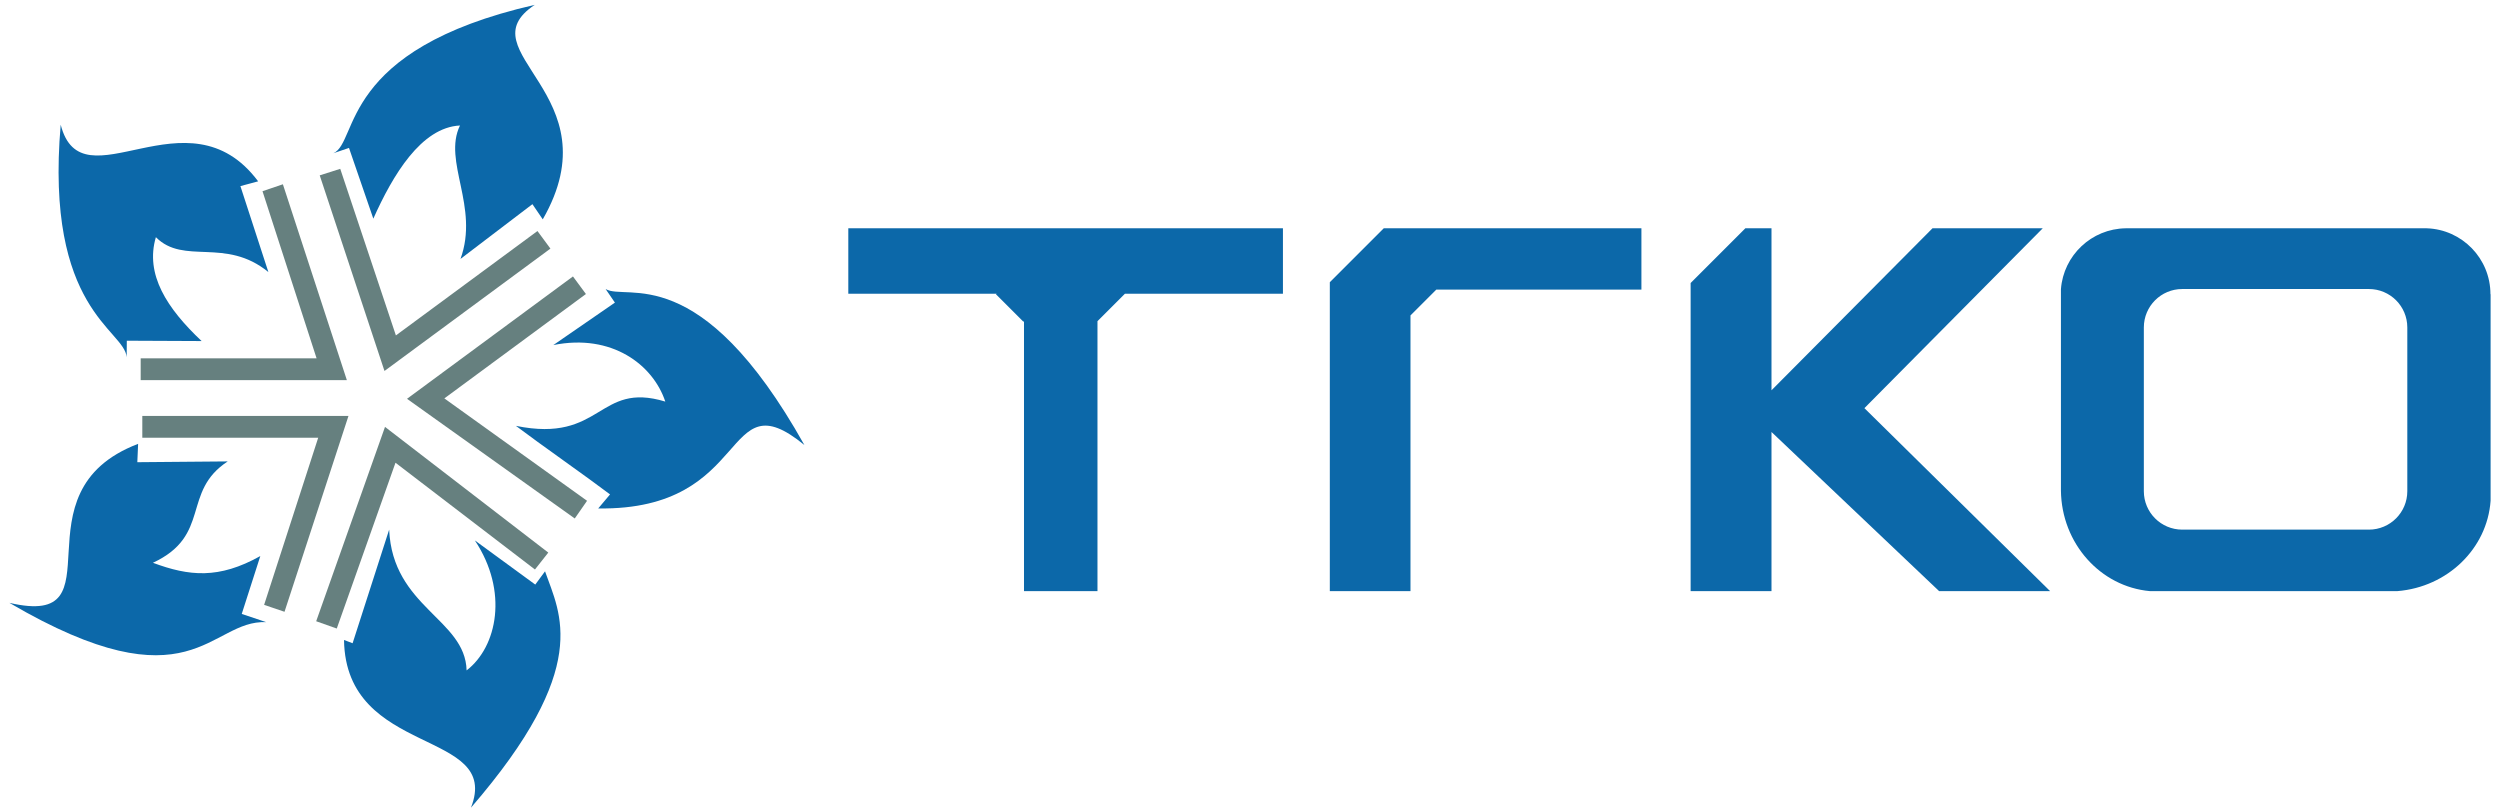
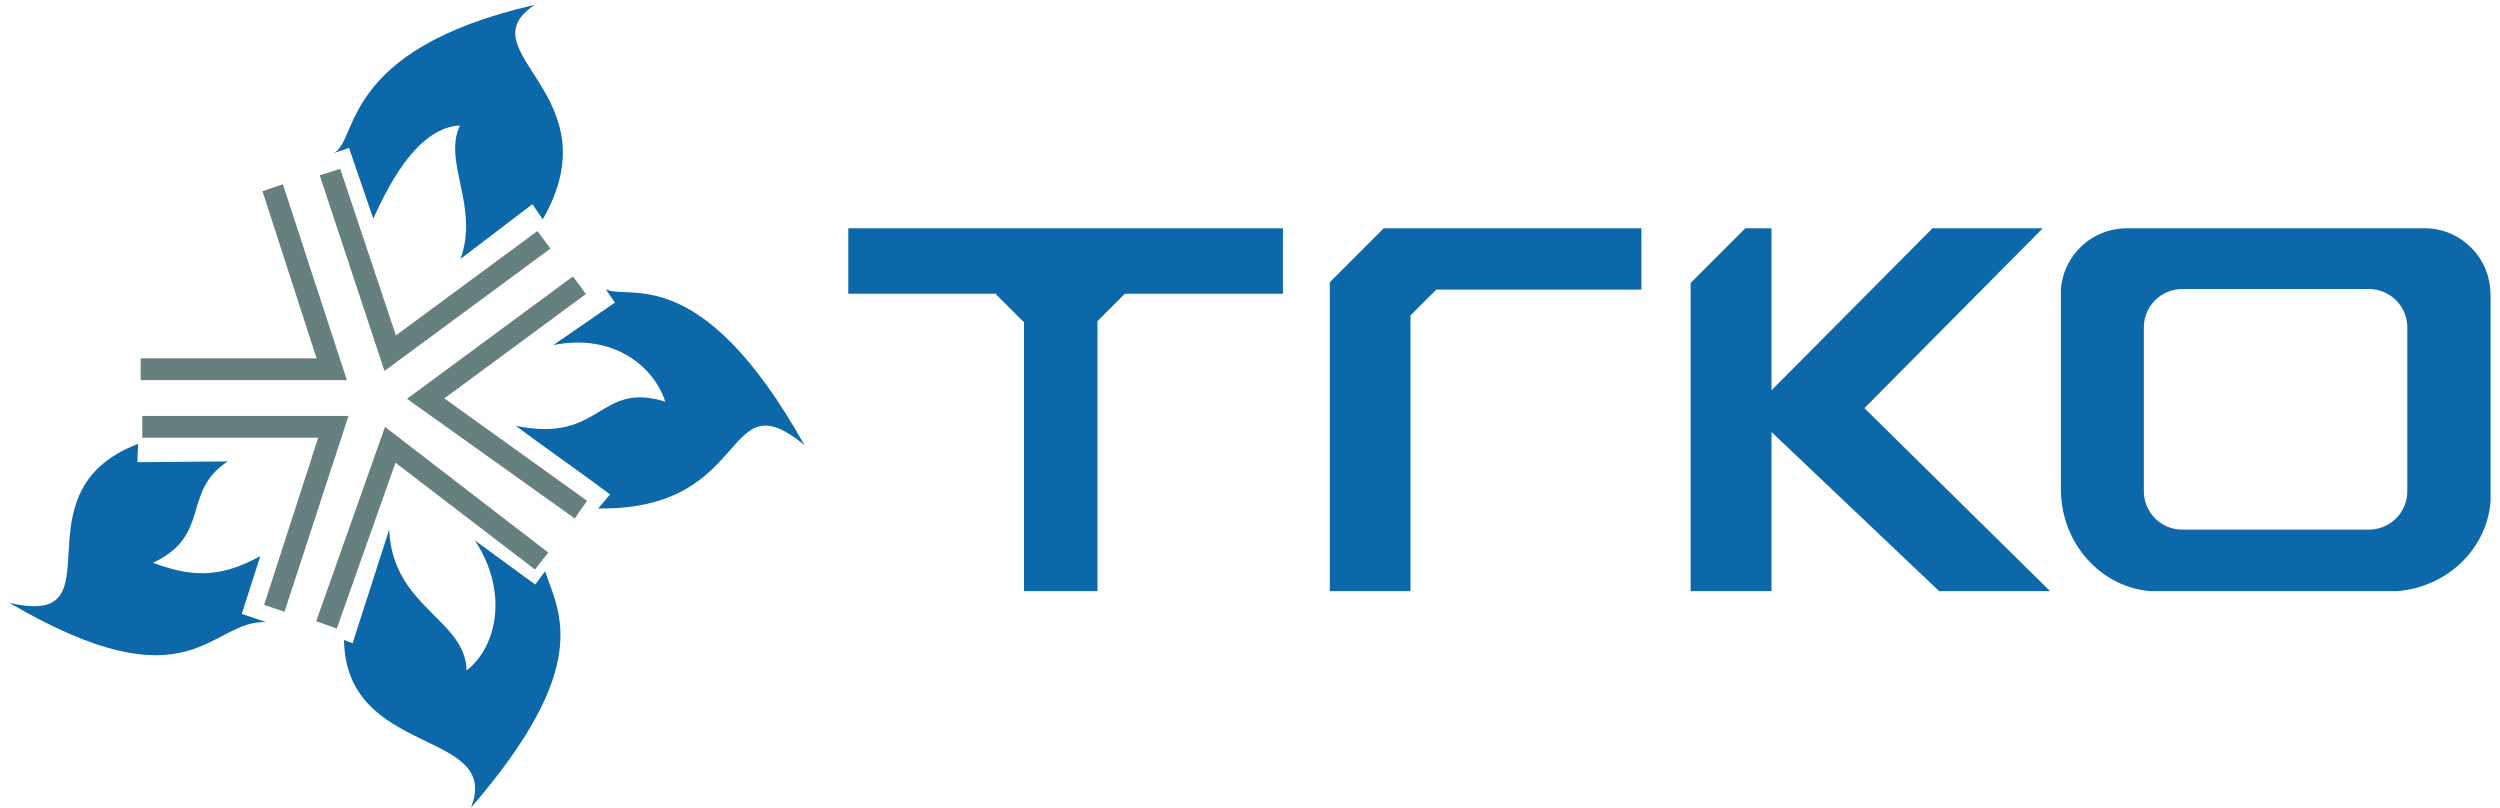
<svg xmlns="http://www.w3.org/2000/svg" xml:space="preserve" width="67.733mm" height="21.872mm" version="1.1" style="shape-rendering:geometricPrecision; text-rendering:geometricPrecision; image-rendering:optimizeQuality; fill-rule:evenodd; clip-rule:evenodd" viewBox="0 0 6773.32 2187.22">
  <defs>
    <style type="text/css">
            
                .fil1 {fill:#0C68A9}
                .fil0 {fill:#66807F}
            
        </style>
  </defs>
  <polygon class="fil0" points="381.14,970.78 857.69,970.78 711.17,518.02 766.42,499.27 939.74,1029.94 381.14,1029.94 " />
  <polygon class="fil0" points="385.53,1186.04 862.08,1186.04 715.56,1638.79 770.81,1657.54 944.13,1126.87 385.53,1126.87 " />
  <polygon class="fil0" points="1587.43,796.58 1203.88,1079.41 1590.51,1356.85 1557.17,1404.73 1102.72,1080.49 1552.31,748.96 " />
  <polygon class="fil0" points="1456.14,625.94 1072.59,908.77 921.81,457.41 866.22,475.11 1041.67,1005.08 1491.26,673.56 " />
  <polygon class="fil0" points="912.39,1702.93 1071.48,1253.71 1449.35,1542.97 1485.47,1497.15 1043.11,1156.62 856.62,1683.17 " />
  <polygon class="fil1" points="3047.71,795.89 2973.42,870.18 2973.42,1601.53 2774.34,1601.53 2774.34,870.18 2772.78,871.74 2698.45,797.42 2699.97,795.89 2298.33,795.89 2298.33,618.51 2774.34,618.51 2973.42,618.51 3475.91,618.51 3475.91,795.89 " />
  <polygon class="fil1" points="3891.37,784.68 3821.47,854.59 3821.47,1601.53 3602.91,1601.53 3602.91,784.68 3602.91,764.66 3749.06,618.51 3821.47,618.51 4447.15,618.51 4447.15,784.68 " />
  <polygon class="fil1" points="5253.66,1601.53 5554.34,1601.53 5051.31,1105.83 5534.47,618.51 5235.74,618.51 4799.56,1057.44 4799.56,618.51 4728.75,618.51 4580.49,766.76 4580.49,1601.53 4799.56,1601.53 4799.56,1170.4 " />
  <path class="fil1" d="M5912.46 783.05l505.68 0c57.49,0 104.07,46.58 104.07,104.08l0 443.75c0,57.5 -46.58,104.08 -104.07,104.08l-505.68 0c-57.5,0 -104.08,-46.58 -104.08,-104.08l0 -443.75c0,-57.5 46.58,-104.08 104.08,-104.08zm-152.83 -164.54l814.93 0c95.98,3.01 172.88,81.8 172.88,178.54l0.44 0 0 559.59c-9.18,129.83 -116.88,233.87 -252.4,244.89l-670.88 0c-133.82,-12.11 -239.13,-129.06 -240.84,-272.17l0 -545.98c6.97,-91.49 82.89,-163.71 175.87,-164.87z" />
-   <path class="fil1" d="M164.43 337.95c-43.42,502.2 172.6,554.51 178.76,629.78 0.11,-14.87 0.26,-29.75 0.37,-44.62 67.54,0.33 135.12,0.62 202.67,0.94 -93.92,-88.58 -153.77,-180.5 -123.92,-281.46 76.11,76.73 188.09,-0.8 304.79,94.5 -25.25,-77.63 -50.54,-155.26 -75.78,-232.89 16.03,-4.32 32.03,-8.6 48.06,-12.91 -191.21,-255.89 -477.53,70.23 -534.95,-153.34z" />
  <path class="fil1" d="M25.42 1633.33c494.85,289.87 542.01,44.94 695.87,52.32 -14.15,-4.58 -52.19,-17.73 -66.34,-22.31 20.65,-64.32 29.67,-92.51 50.3,-156.79 -112.73,62.97 -192.83,54.72 -290.94,18.23 159.39,-74.33 76.58,-192.08 202.62,-274.66 -81.63,0.7 -163.27,1.44 -244.9,2.15 0.71,-16.59 1.45,-33.14 2.16,-49.72 -344.12,131.23 -41.51,502.45 -348.77,430.78z" />
  <path class="fil1" d="M1275.96 2188.29c329.61,-381.37 241.04,-524.86 200.7,-640.39 -8.81,11.98 -17.64,23.95 -26.45,35.93 -54.53,-39.86 -109.11,-79.72 -163.63,-119.58 91.23,137.27 61,287.87 -22.4,352.13 -3.74,-139.86 -200.54,-170.74 -209.84,-381.44 -25.08,77.72 -74.02,230.11 -99.05,307.82 -15.52,-5.9 -7.75,-2.97 -23.27,-8.87 4.9,319.37 428.52,239.59 343.94,454.4z" />
  <path class="fil1" d="M2179.32 1205.69c-283.32,-506.13 -482.32,-388.82 -538.54,-422.65 8.41,12.27 16.79,24.56 25.2,36.83 -55.62,38.33 -111.27,76.73 -166.86,115.04 158.3,-31.99 270.19,53.21 303.38,153.12 -183.59,-55.87 -170.01,113.75 -404.73,65.77 65.05,49.3 189.96,136.43 255.04,185.71 -10.69,12.7 -21.37,25.36 -32.06,38.06 421.28,5.99 333.28,-356.65 558.57,-171.88z" />
  <path class="fil1" d="M1448.79 13.12c-532.41,121.77 -476.5,371.37 -545.53,402.02 14.07,-4.84 28.17,-9.57 42.25,-14.37 21.95,63.84 43.98,127.77 65.94,191.64 52.66,-117.88 129.65,-247.29 234.8,-252.4 -47.37,97.16 52.84,219.9 1.36,361.49 64.96,-49.43 129.91,-98.9 194.87,-148.34 9.36,13.71 18.68,27.4 28.04,41.12 195.56,-340.18 -213.85,-453.22 -21.73,-581.16z" />
</svg>
